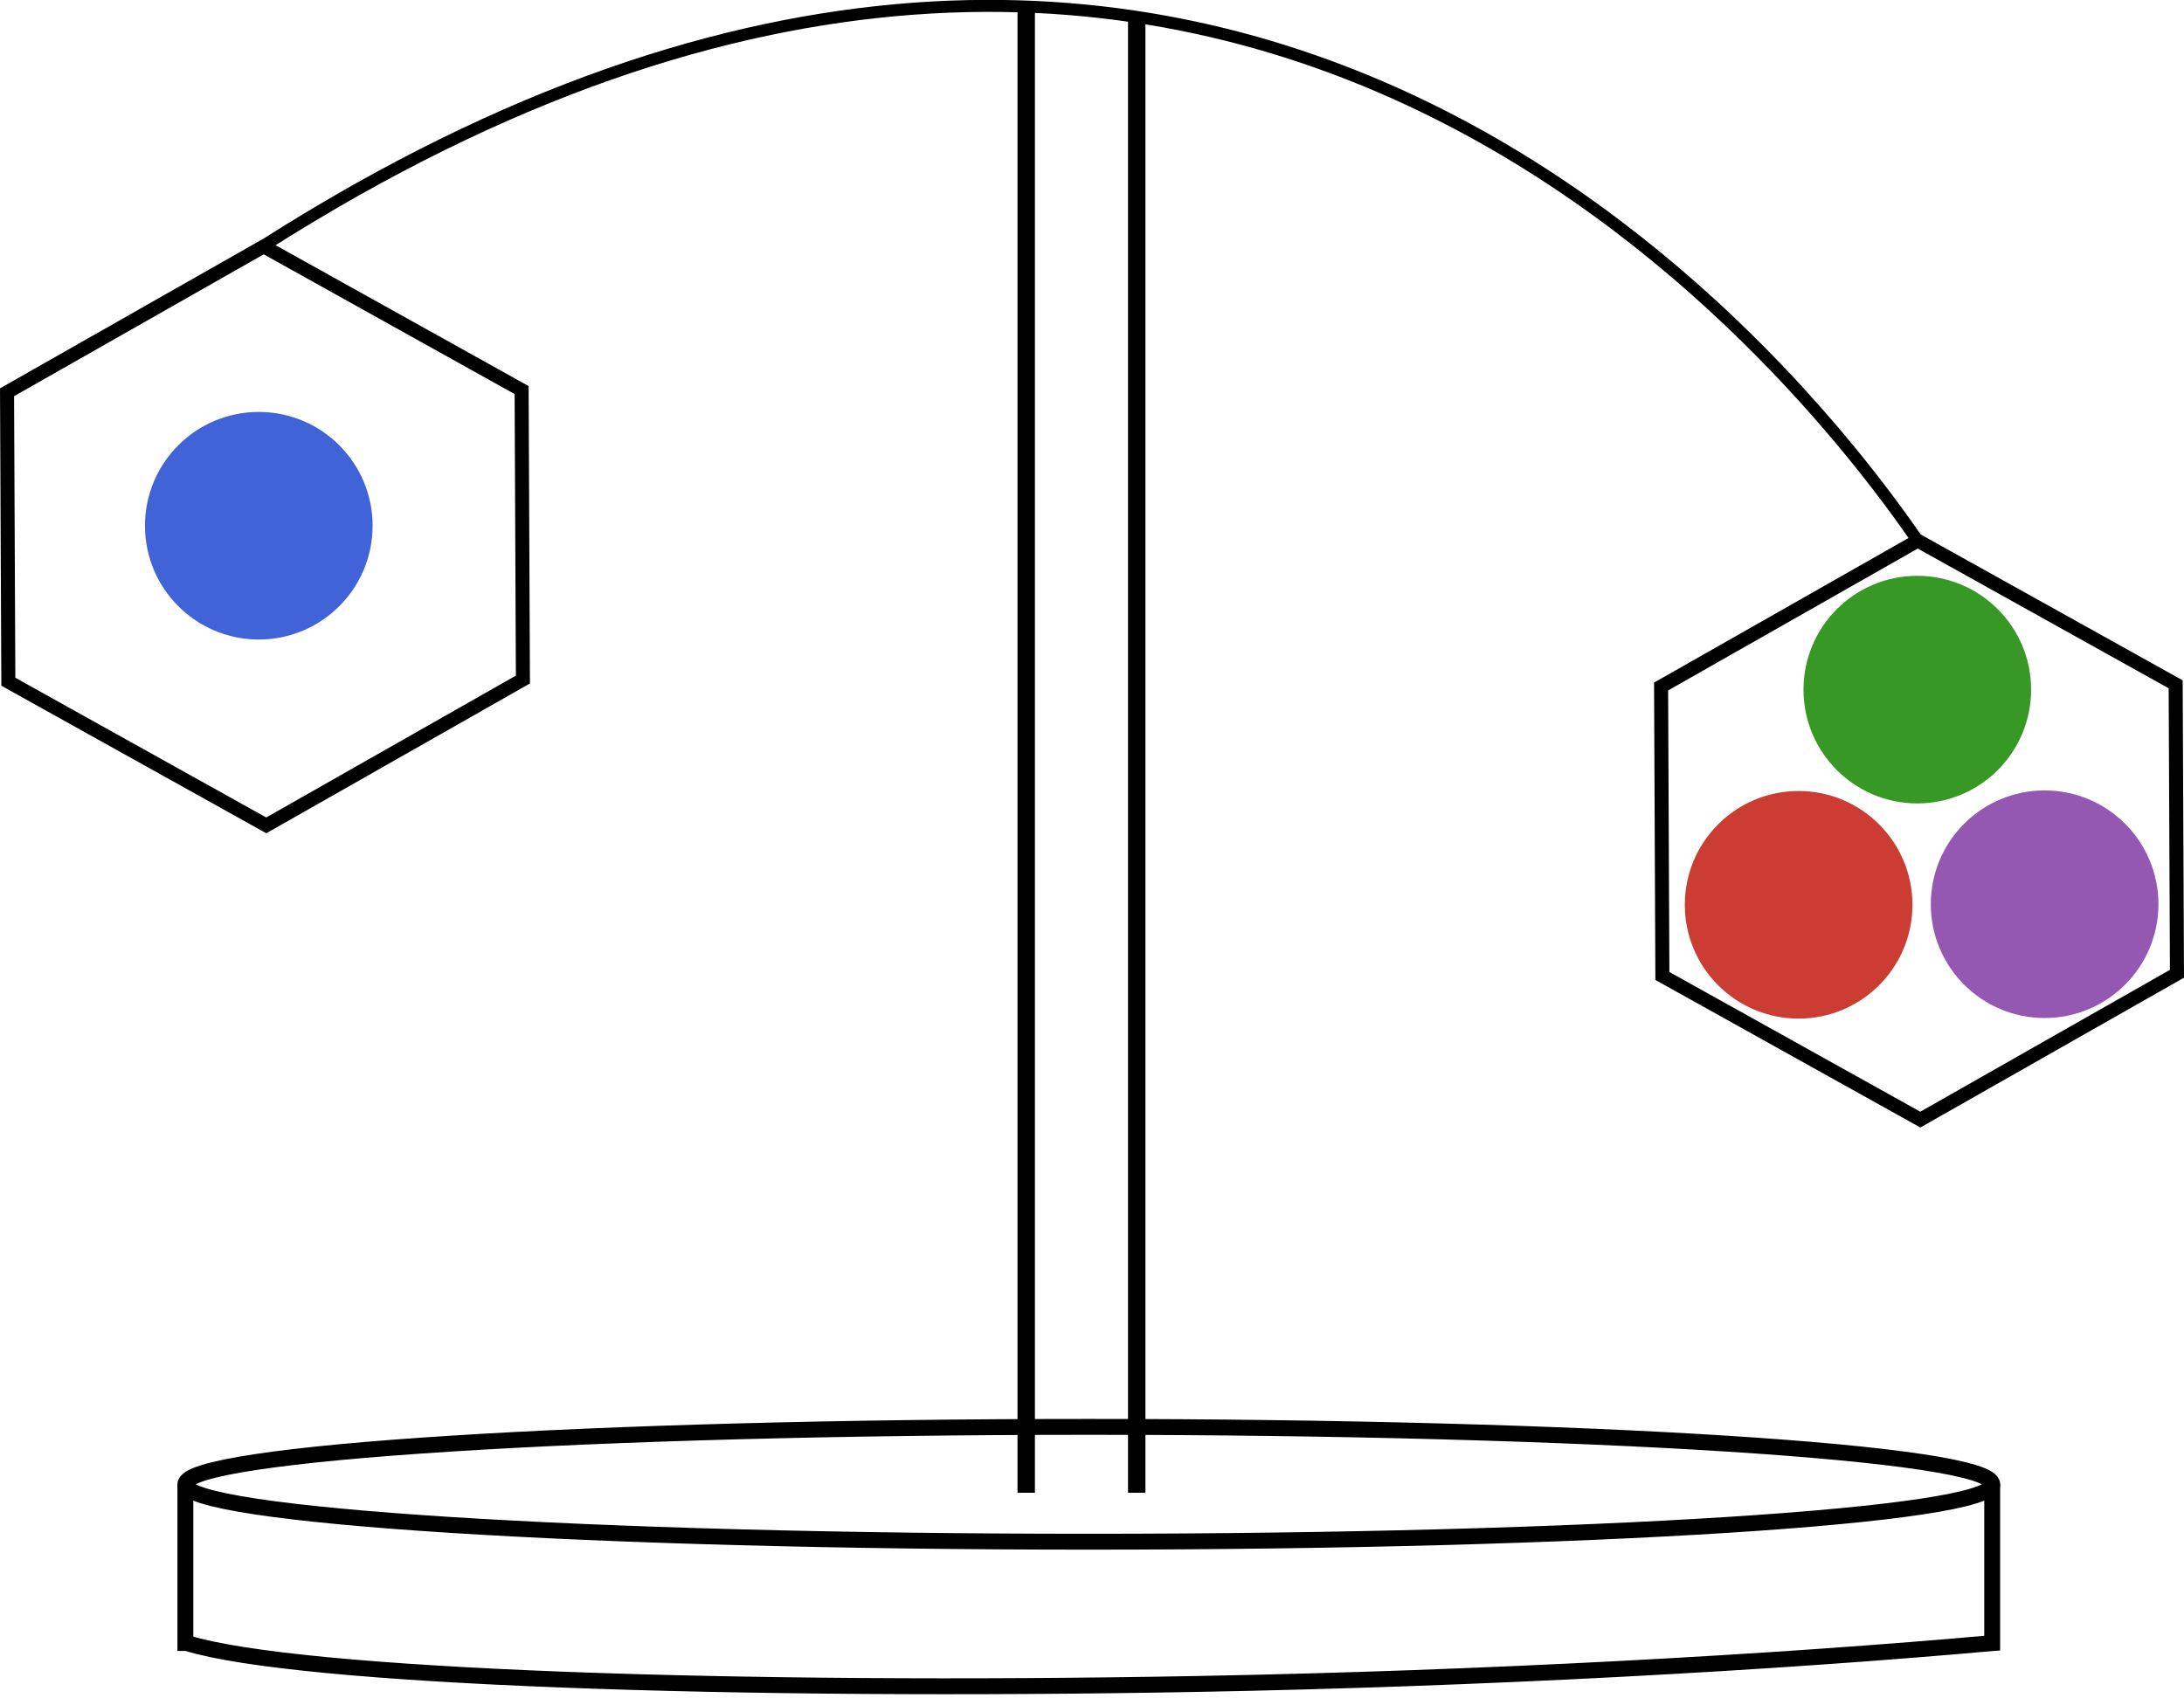
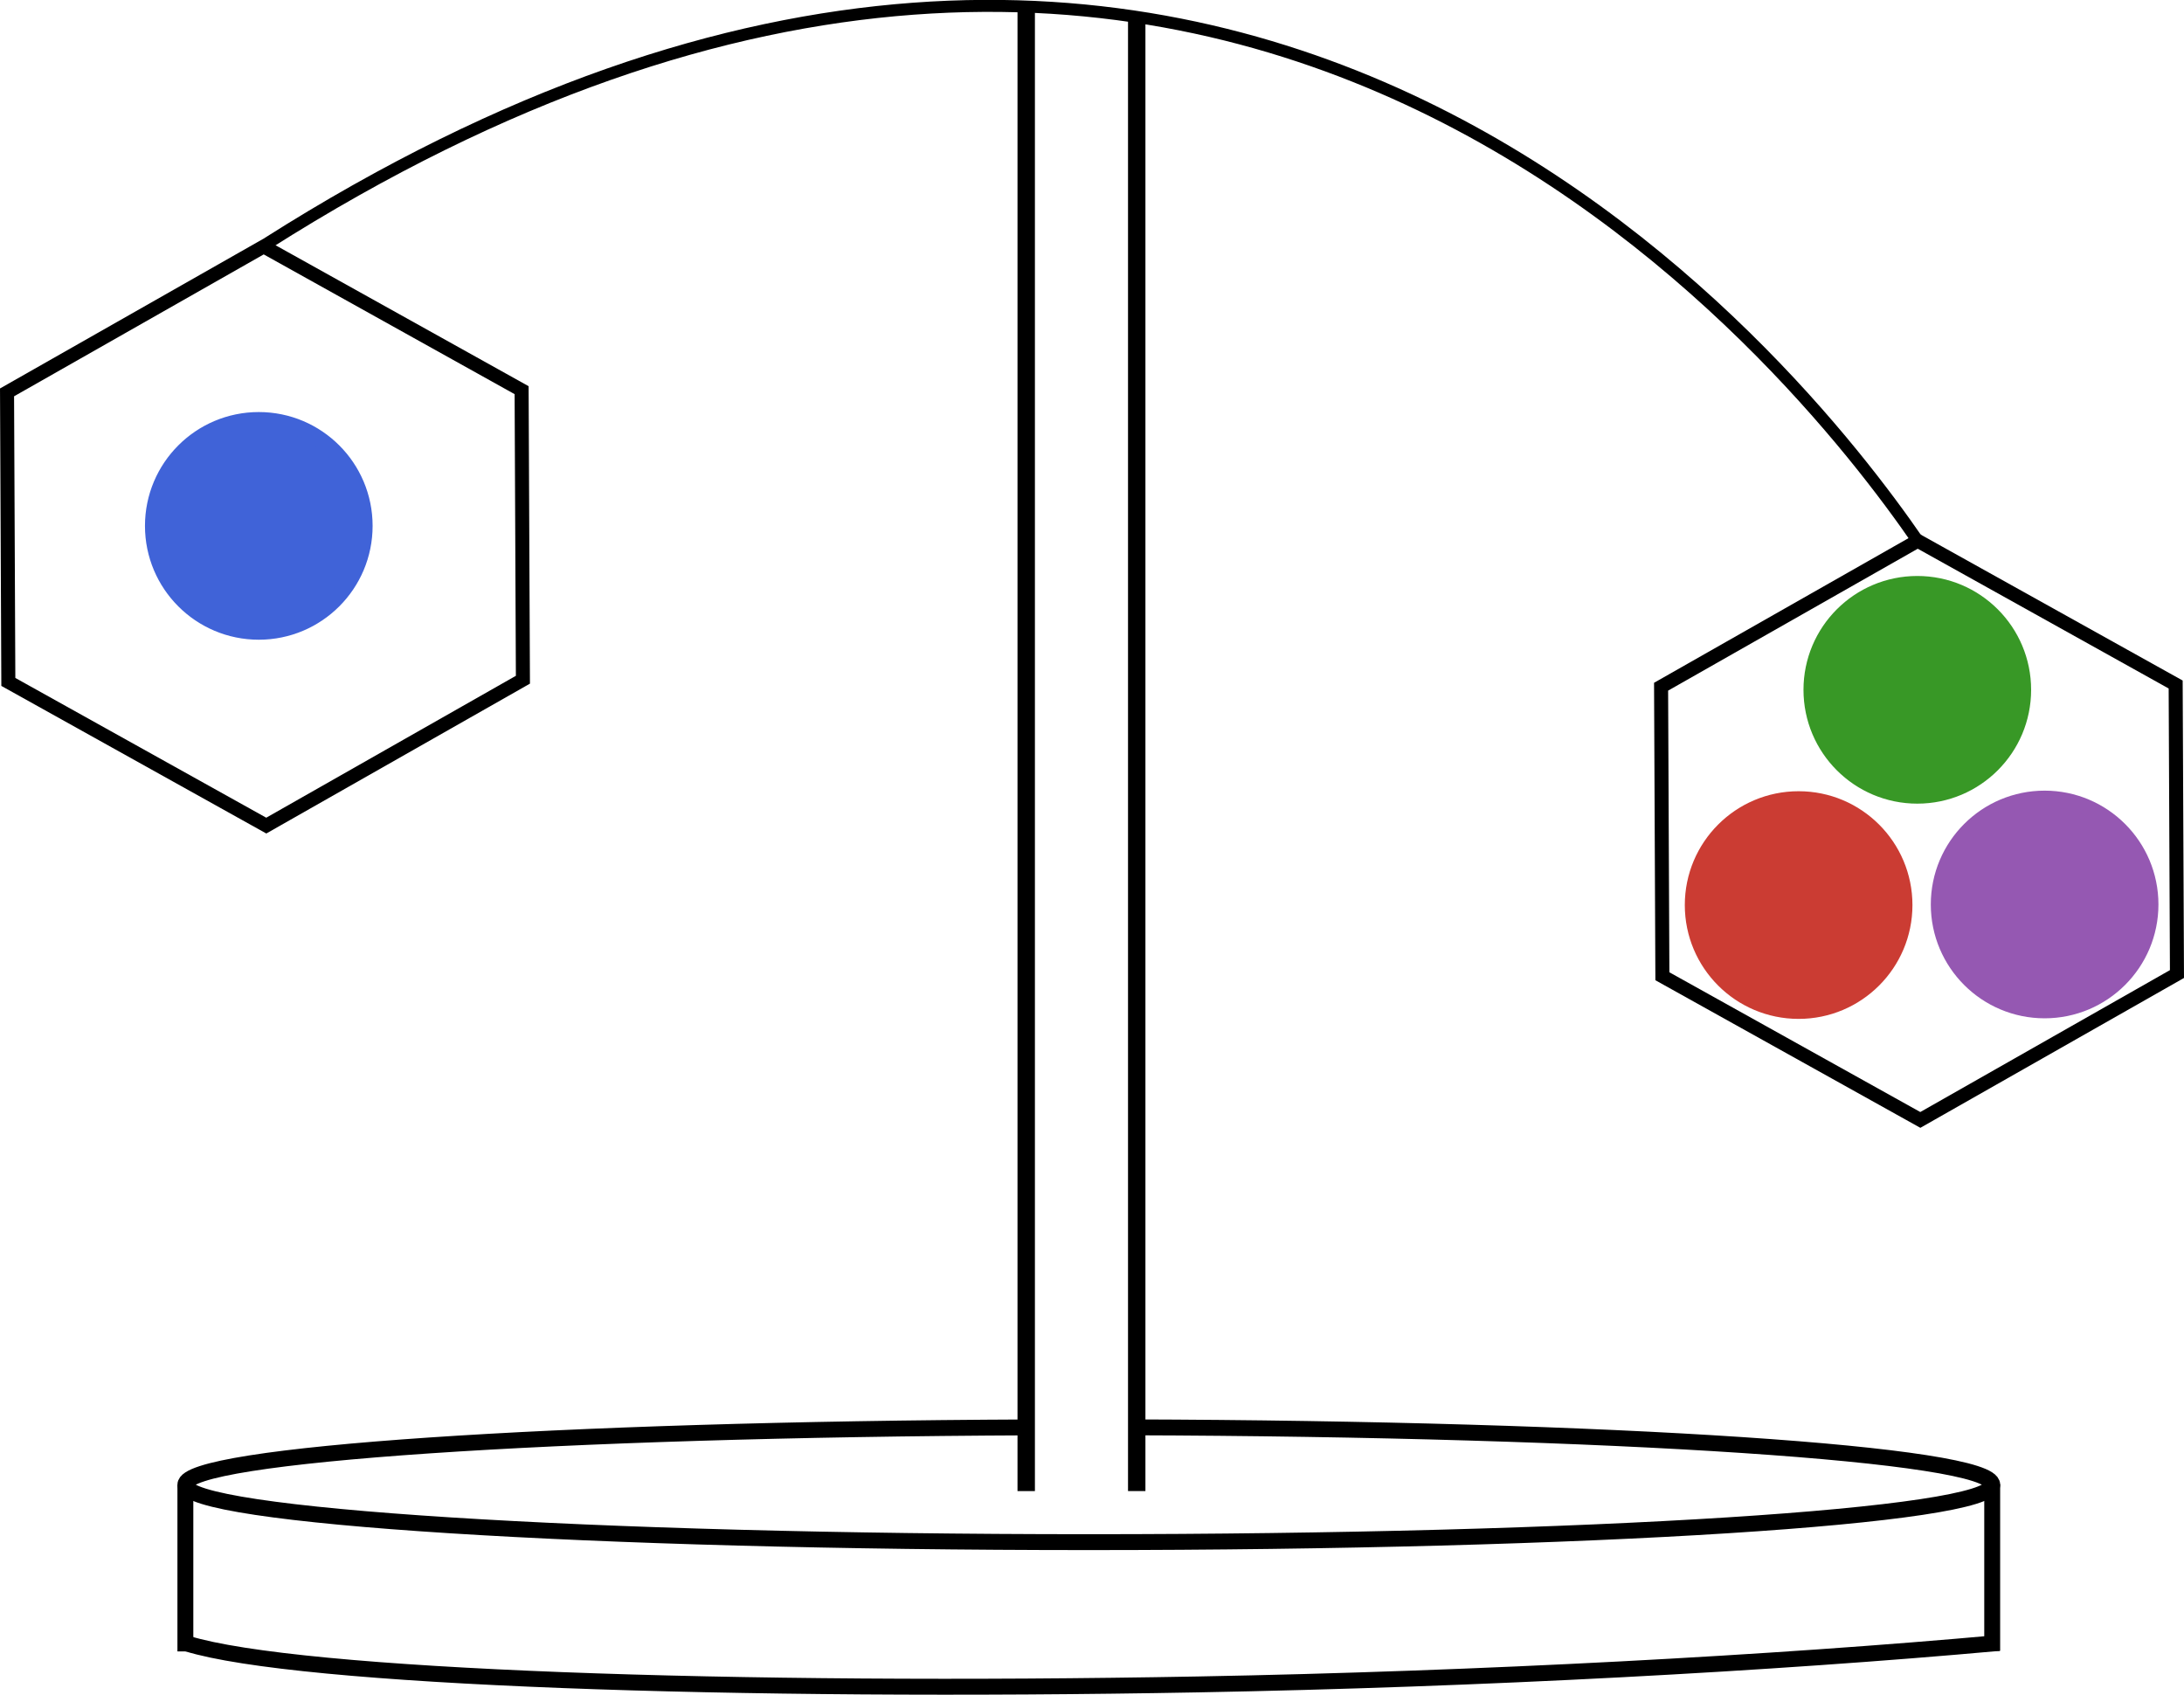
- <svg xmlns="http://www.w3.org/2000/svg" width="206.277mm" height="161.034mm" viewBox="0 0 206.277 161.034" version="1.1" id="svg8">
+ <svg xmlns="http://www.w3.org/2000/svg" width="206.277mm" height="160.042mm" viewBox="0 0 206.277 160.042" version="1.1" id="svg8">
  <defs id="defs2">
    <rect x="34.396" y="198.702" width="152.4" height="27.517" id="rect994" />
  </defs>
  <g id="layer1" transform="translate(-2.864386,-56.50608)">
-     <rect style="fill:#000000;stroke-width:0.232" id="rect12" width="1.644" height="140" x="98.967" y="57.518" />
-     <rect style="fill:#000000;stroke-width:0.231;stroke-miterlimit:4;stroke-dasharray:none" id="rect12-5" width="1.644" height="139.173" x="109.405" y="58.343" />
+     <g id="g856" transform="matrix(1,0,0,0.9985826,0,0.08152689)">
+       <rect style="fill:#000000;stroke-width:0.232" id="rect12" width="1.644" height="140" x="98.967" y="57.518" />
+       <rect style="fill:#000000;stroke-width:0.231;stroke-miterlimit:4;stroke-dasharray:none" id="rect12-5" width="1.644" height="139.173" x="109.405" y="58.343" />
+     </g>
    <path style="fill:none;stroke:#000000;stroke-width:1.133;stroke-linecap:butt;stroke-linejoin:miter;stroke-miterlimit:4;stroke-dasharray:none;stroke-opacity:1" d="M 28.068,79.517 C 118.749,21.941 172.807,91.346 183.992,107.58" id="path859" />
    <path style="fill:none;stroke:#000000;stroke-width:1.5;stroke-miterlimit:4;stroke-dasharray:none;stroke-opacity:1" id="path863" transform="matrix(0.8782469,-0.09523395,0.09772729,0.8558401,-20.79446,1.253777)" d="M 66.817,146.998 37.786,159.864 12.128,141.155 15.502,109.581 44.533,96.715 70.191,115.423 Z" />
    <path style="fill:none;stroke:#000000;stroke-width:1.5;stroke-miterlimit:4;stroke-dasharray:none;stroke-opacity:1" id="path863-8" transform="matrix(0.8782469,-0.09523395,0.09772729,0.8558401,135.429,29.0493)" d="M 66.817,146.998 37.786,159.864 12.128,141.155 15.502,109.581 44.533,96.715 70.191,115.423 Z" />
-     <ellipse style="fill:none;stroke:#000000;stroke-width:1.5;stroke-miterlimit:4;stroke-dasharray:none;stroke-opacity:1" id="path885" cx="105.701" cy="196.718" rx="85.328" ry="5.424" />
+     <path id="path885" style="fill:none;stroke:#000000;stroke-width:5.669;stroke-miterlimit:4;stroke-dasharray:none;stroke-opacity:1" d="m 403.6,509.456 a 322.5,20.5 0 0 1 307.574,20.478 v 0 a 322.5,20.5 0 0 1 -322.5,20.5 322.5,20.5 0 0 1 -322.5,-20.5 322.5,20.5 0 0 1 301.525,-20.457" transform="matrix(0.2645833,0,0,0.2645833,2.864386,56.50608)" />
    <circle style="fill:#4063d8;fill-opacity:1;stroke:#4063d8;stroke-width:1.5;stroke-miterlimit:4;stroke-dasharray:none;stroke-opacity:1" id="path887" cx="27.307" cy="106.169" r="10" />
    <circle style="fill:#389826;fill-opacity:1;stroke:#389826;stroke-width:1.5;stroke-miterlimit:4;stroke-dasharray:none;stroke-opacity:1" id="path887-0" cx="183.952" cy="121.65" r="10" />
    <circle style="fill:#cb3c33;fill-opacity:1;stroke:#cb3c33;stroke-width:1.5;stroke-miterlimit:4;stroke-dasharray:none;stroke-opacity:1" id="path887-3" cx="172.743" cy="141.977" r="10" />
    <circle style="fill:#9558b2;fill-opacity:1;stroke:#9558b2;stroke-width:1.5;stroke-miterlimit:4;stroke-dasharray:none;stroke-opacity:1" id="path887-02" cx="195.977" cy="141.922" r="10" />
    <path style="fill:none;stroke:#000000;stroke-width:1.5;stroke-linecap:butt;stroke-linejoin:miter;stroke-miterlimit:4;stroke-dasharray:none;stroke-opacity:1" d="m 20.373,196.718 v 15.743" id="path935" />
    <path style="fill:none;stroke:#000000;stroke-width:1.5;stroke-linecap:butt;stroke-linejoin:miter;stroke-miterlimit:4;stroke-dasharray:none;stroke-opacity:1" d="m 191.026,196.661 v 15.743" id="path935-4" />
    <path style="fill:none;stroke:#000000;stroke-width:1.502;stroke-linecap:butt;stroke-linejoin:miter;stroke-miterlimit:4;stroke-dasharray:none;stroke-opacity:1" d="m 20.522,211.717 c 10.554,3.253 52.041,4.661 95.49,3.861 26.758,-0.493 54.341,-1.988 75.659,-3.917" id="path990" />
  </g>
</svg>
